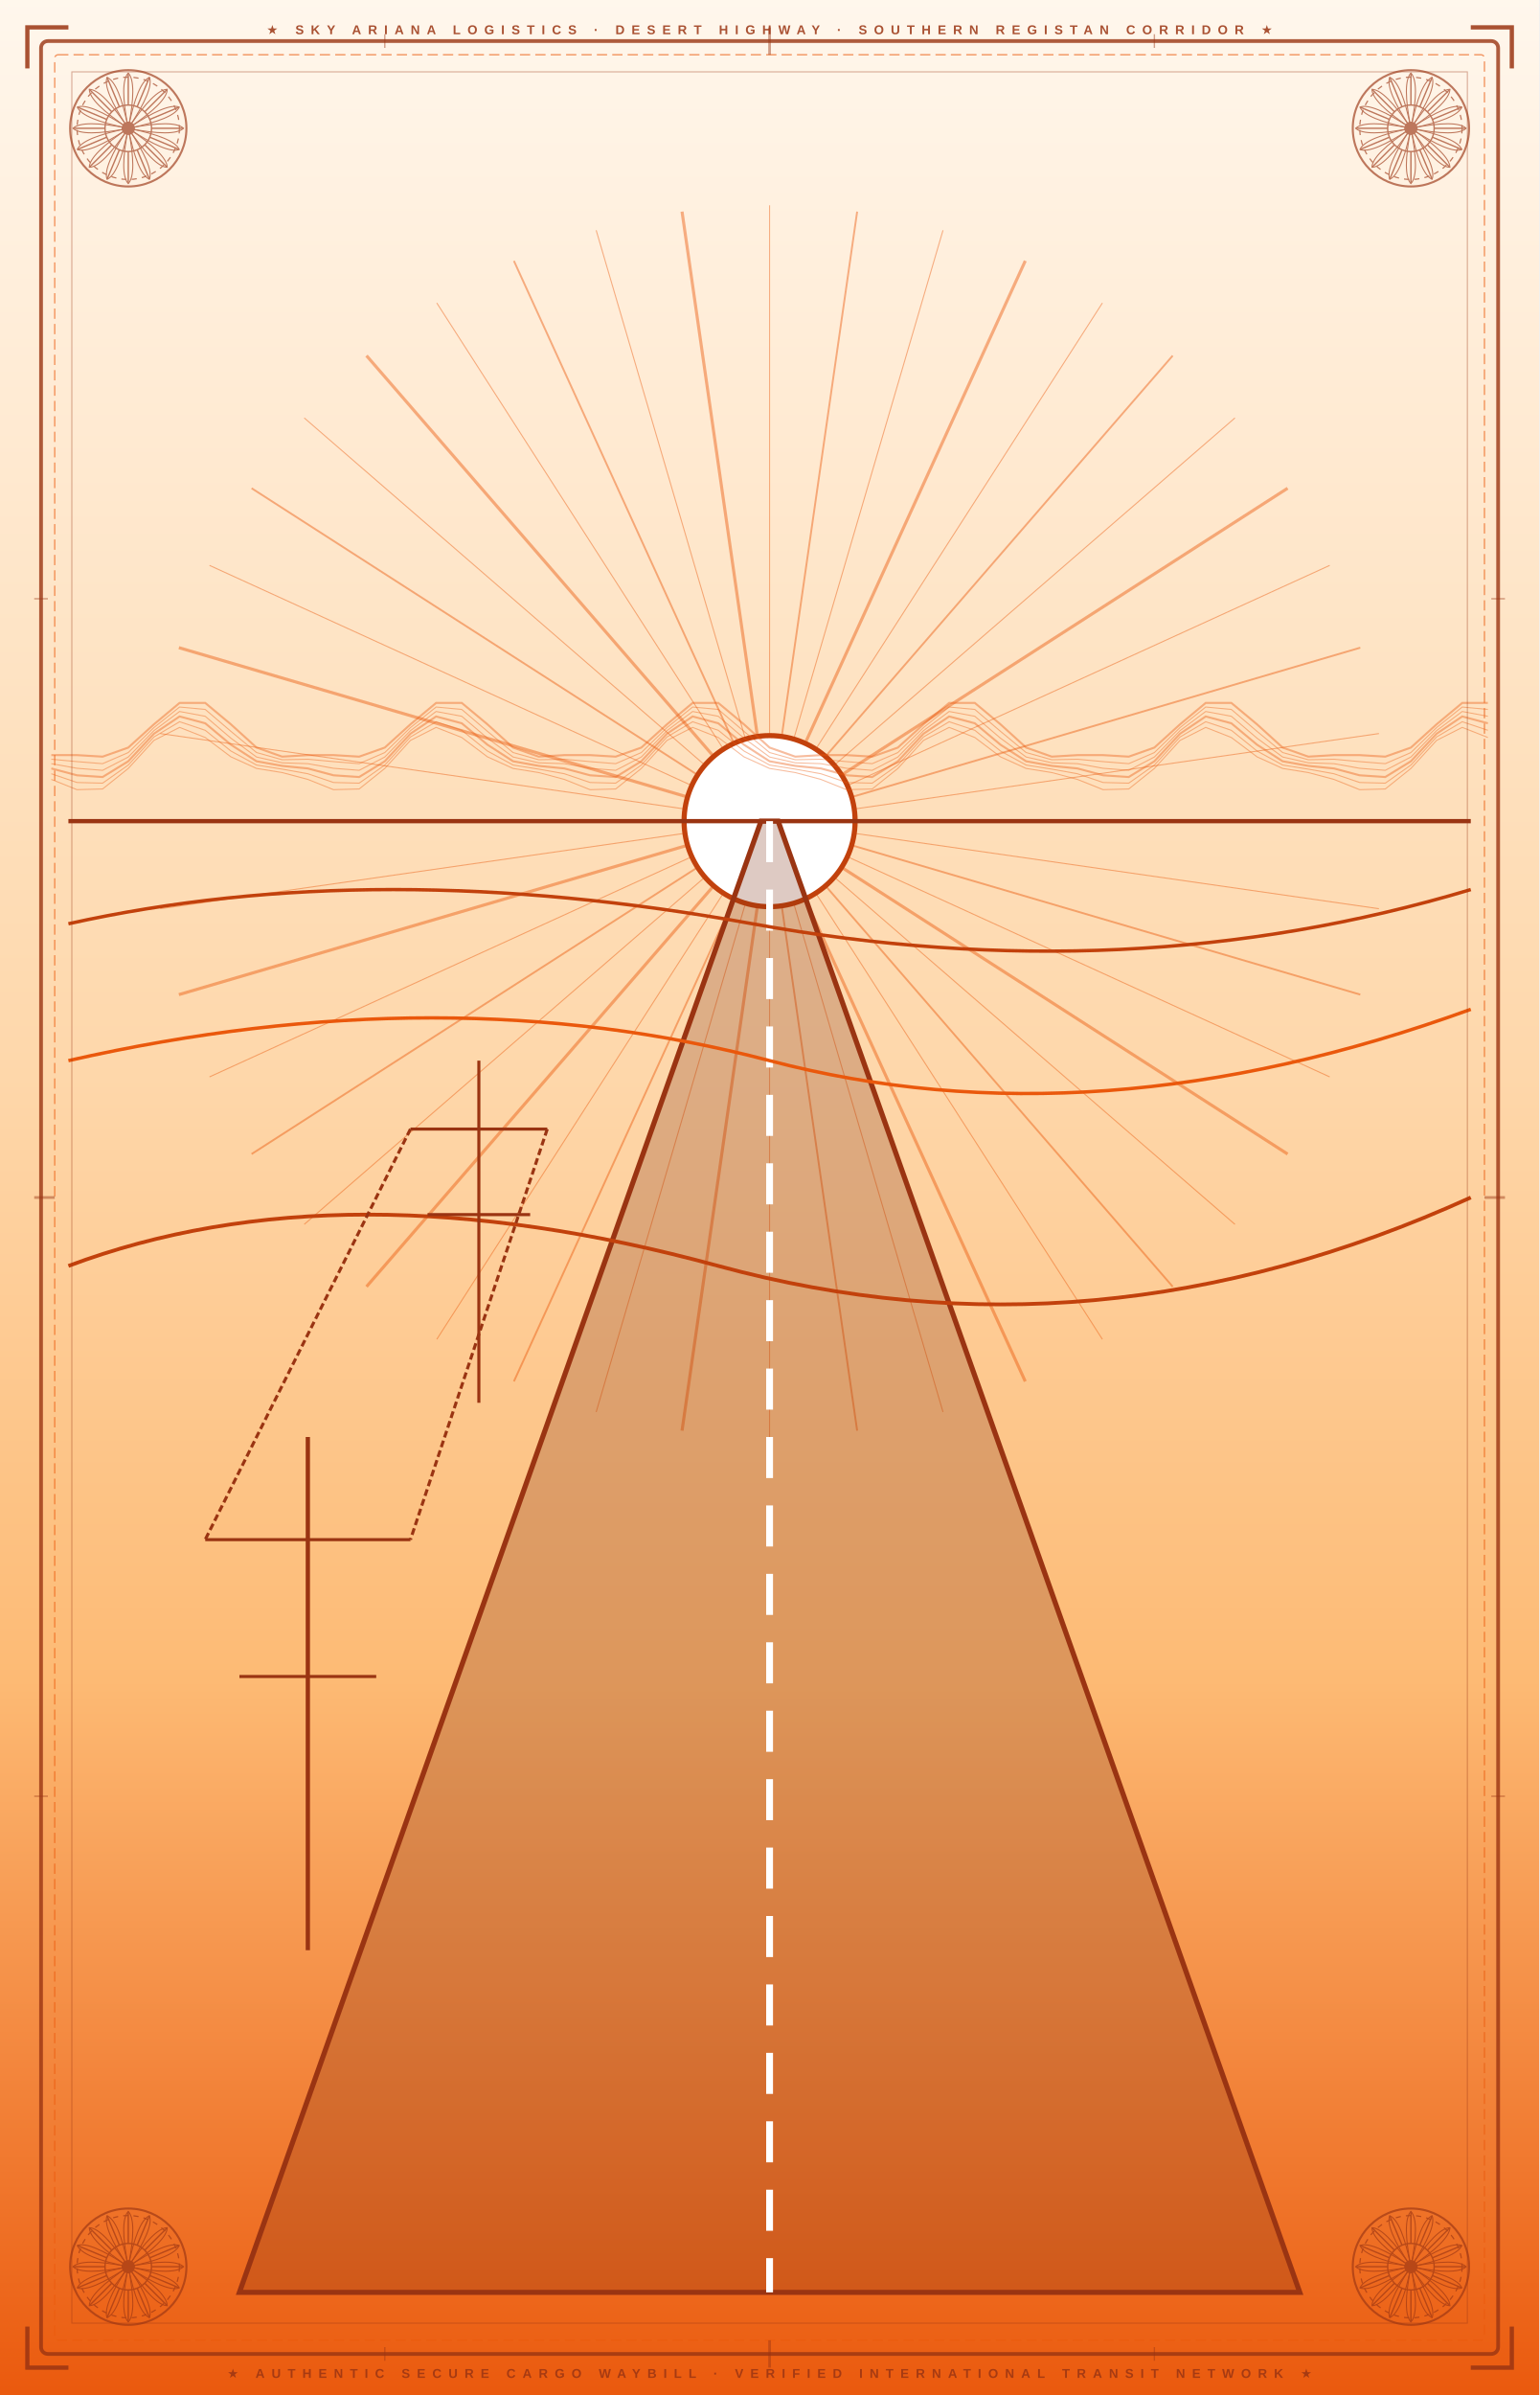
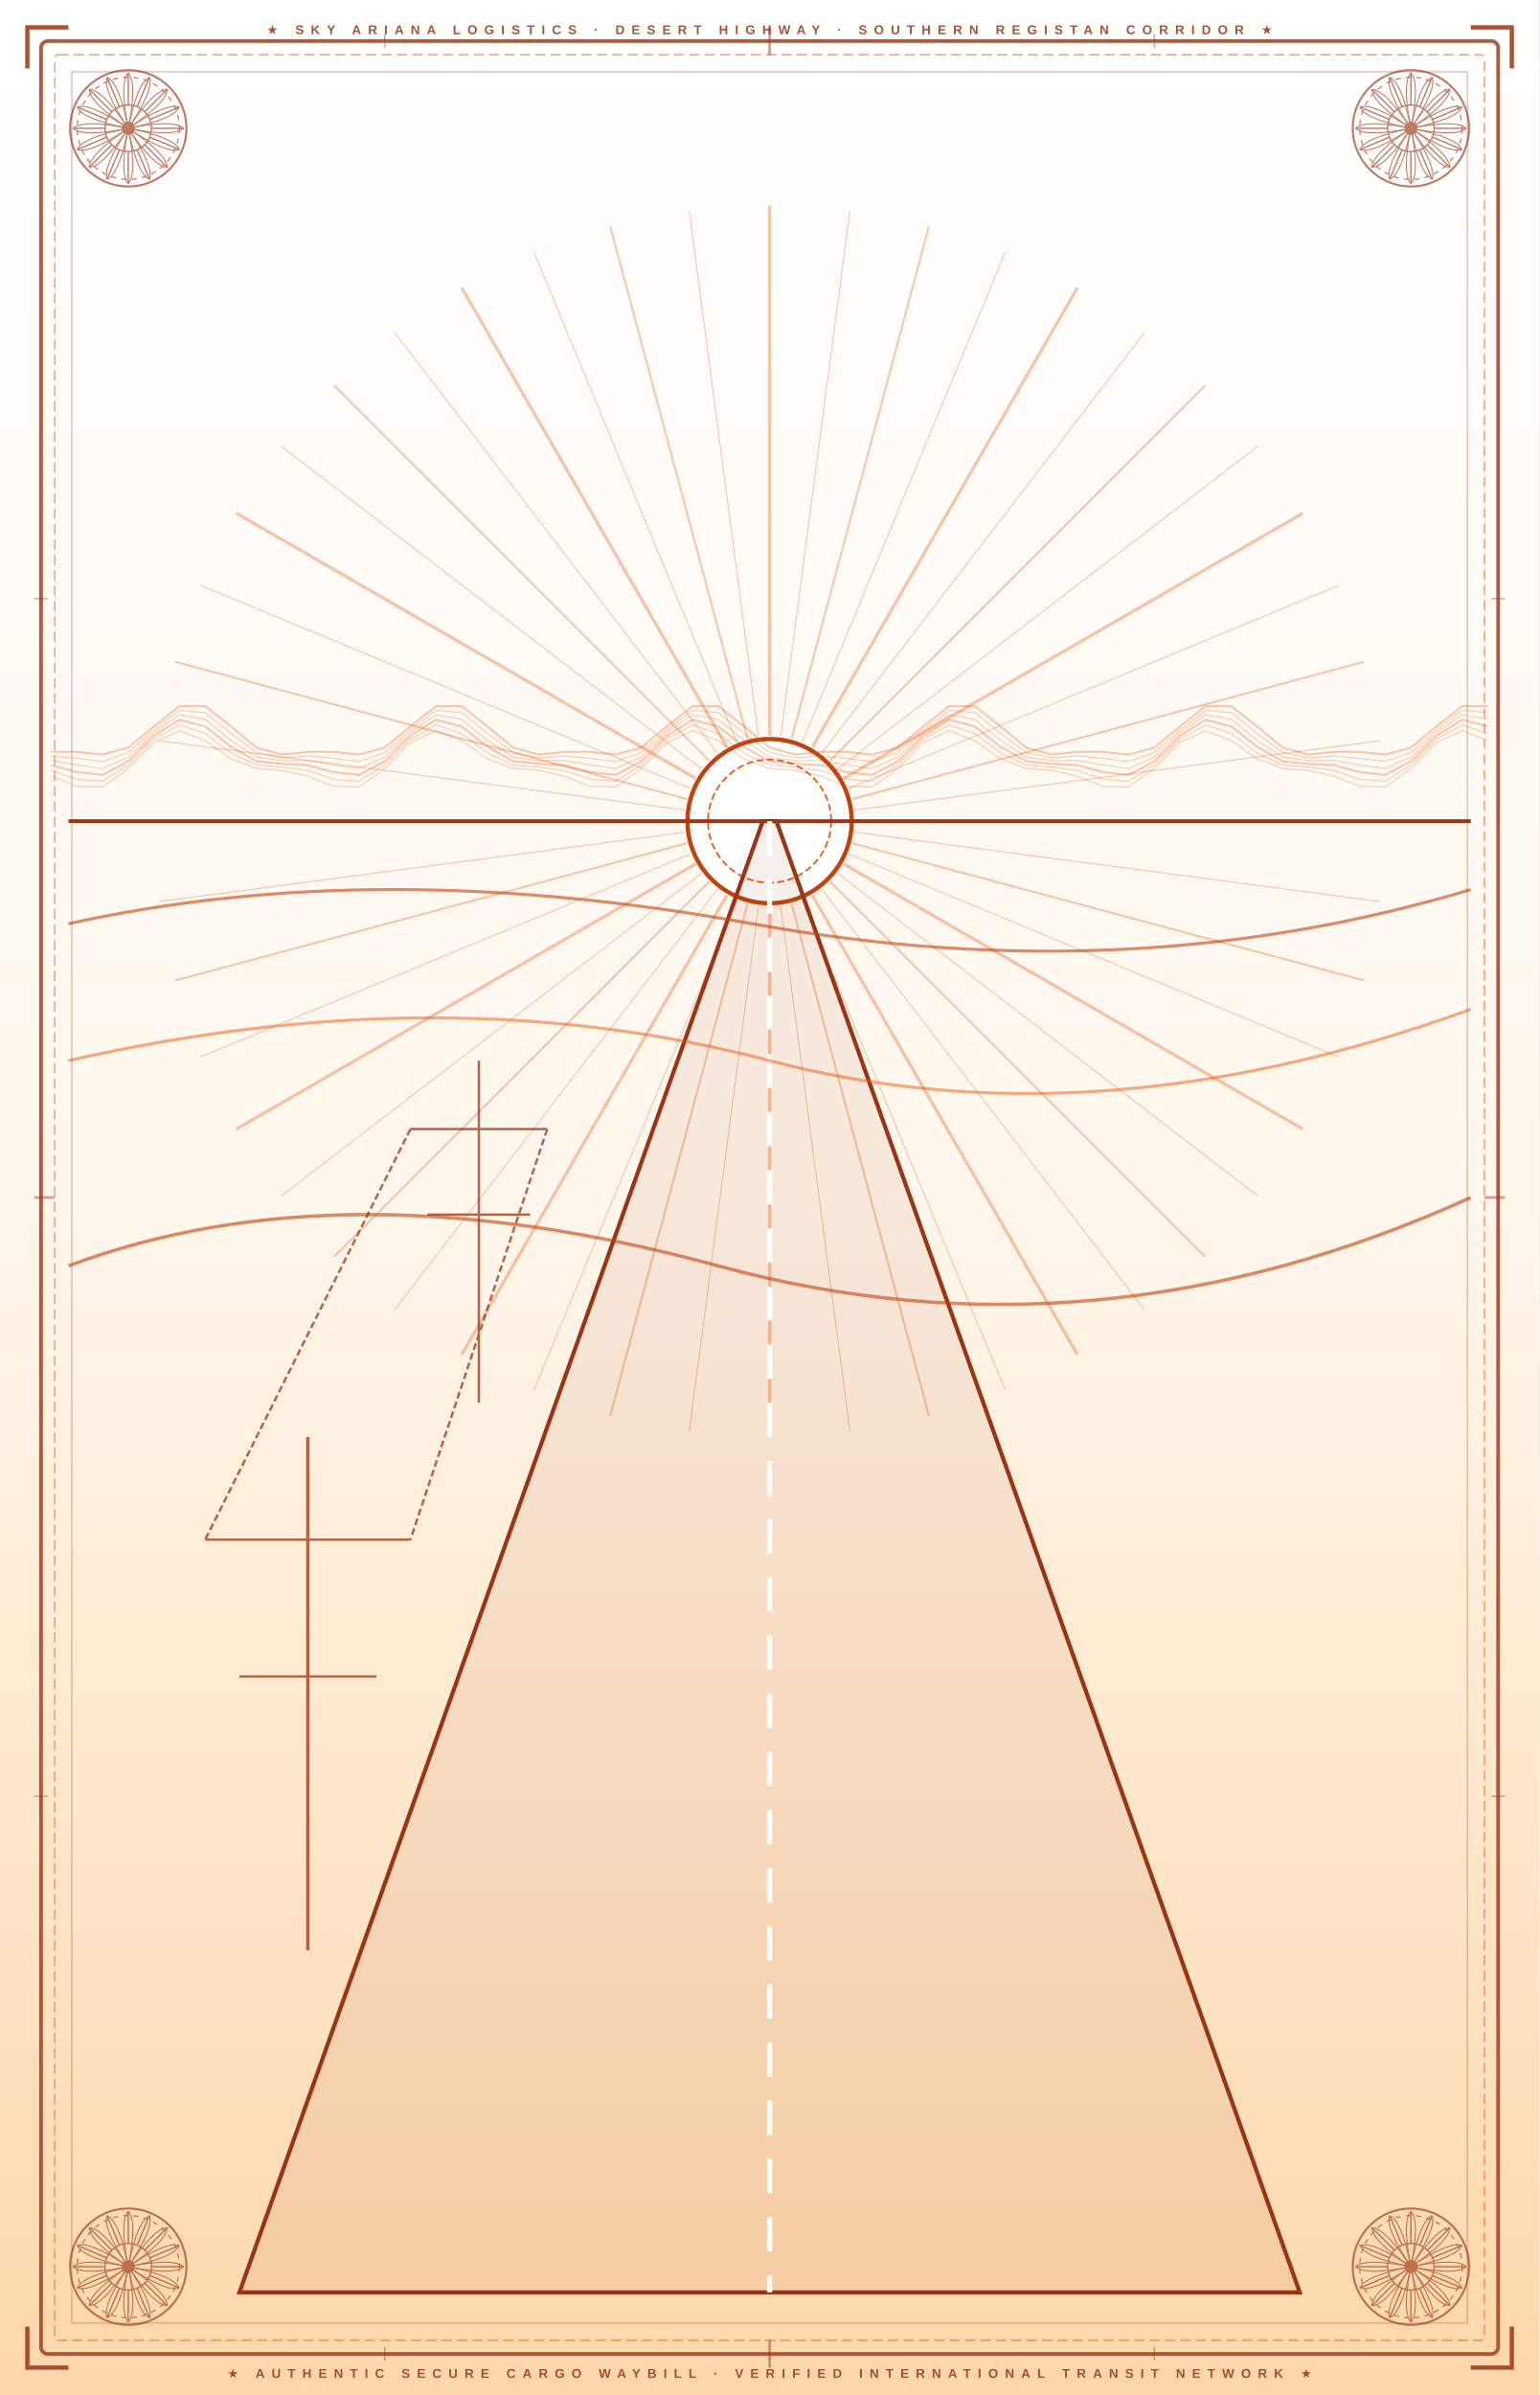
<svg xmlns="http://www.w3.org/2000/svg" viewBox="0 0 900 1400" width="100%" height="100%">
  <defs>
    <filter id="soft-glow" x="-20%" y="-20%" width="140%" height="140%">
      <feGaussianBlur stdDeviation="2" result="blur" />
      <feComposite in="SourceGraphic" in2="blur" operator="over" />
    </filter>
    <linearGradient id="dh-sky" x1="0%" y1="0%" x2="0%" y2="100%">
-       <stop offset="0%" stop-color="#fff7ed" />
-       <stop offset="45%" stop-color="#fed7aa" />
-       <stop offset="70%" stop-color="#fdba74" />
-       <stop offset="100%" stop-color="#ea580c" />
+       <stop offset="0%" stop-color="#ffffff" />
+       <stop offset="50%" stop-color="#fff7ed" />
+       <stop offset="100%" stop-color="#fed7aa" />
    </linearGradient>
  </defs>
  <rect width="900" height="1400" fill="url(#dh-sky)" />
-   <g transform="translate(450,480)" fill="none" stroke="#ea580c" opacity="0.45">
+   <g transform="translate(450,480)" fill="none" stroke="#ea580c" opacity="0.35">
    <line x1="50" y1="0" x2="360" y2="0" stroke-width="1.8" />
-     <line x1="49.5" y1="7.1" x2="356.3" y2="51.2" stroke-width="0.6" />
-     <line x1="48" y1="14.1" x2="345.4" y2="101.4" stroke-width="1.1" />
-     <line x1="45.5" y1="20.8" x2="327.5" y2="149.5" stroke-width="0.6" />
-     <line x1="42.1" y1="27" x2="302.9" y2="194.6" stroke-width="1.8" />
-     <line x1="37.8" y1="32.7" x2="272.1" y2="235.7" stroke-width="0.6" />
-     <line x1="32.7" y1="37.8" x2="235.7" y2="272.1" stroke-width="1.1" />
-     <line x1="27" y1="42.1" x2="194.6" y2="302.9" stroke-width="0.6" />
-     <line x1="20.8" y1="45.5" x2="149.5" y2="327.5" stroke-width="1.8" />
-     <line x1="14.1" y1="48" x2="101.4" y2="345.4" stroke-width="0.6" />
-     <line x1="7.1" y1="49.5" x2="51.2" y2="356.3" stroke-width="1.1" />
-     <line x1="0" y1="50" x2="0" y2="360" stroke-width="0.6" />
-     <line x1="-7.1" y1="49.5" x2="-51.2" y2="356.3" stroke-width="1.8" />
-     <line x1="-14.1" y1="48" x2="-101.4" y2="345.4" stroke-width="0.6" />
-     <line x1="-20.8" y1="45.5" x2="-149.5" y2="327.5" stroke-width="1.1" />
-     <line x1="-27" y1="42.1" x2="-194.6" y2="302.9" stroke-width="0.6" />
-     <line x1="-32.7" y1="37.8" x2="-235.7" y2="272.1" stroke-width="1.8" />
-     <line x1="-37.8" y1="32.7" x2="-272.1" y2="235.7" stroke-width="0.6" />
-     <line x1="-42.1" y1="27" x2="-302.9" y2="194.6" stroke-width="1.1" />
-     <line x1="-45.5" y1="20.8" x2="-327.5" y2="149.5" stroke-width="0.6" />
-     <line x1="-48" y1="14.1" x2="-345.4" y2="101.4" stroke-width="1.8" />
-     <line x1="-49.5" y1="7.1" x2="-356.3" y2="51.2" stroke-width="0.6" />
-     <line x1="-50" y1="0" x2="-360" y2="0" stroke-width="1.1" />
-     <line x1="-49.5" y1="-7.1" x2="-356.3" y2="-51.2" stroke-width="0.6" />
-     <line x1="-48" y1="-14.1" x2="-345.4" y2="-101.4" stroke-width="1.8" />
-     <line x1="-45.5" y1="-20.8" x2="-327.5" y2="-149.5" stroke-width="0.6" />
-     <line x1="-42.1" y1="-27" x2="-302.9" y2="-194.6" stroke-width="1.1" />
-     <line x1="-37.8" y1="-32.7" x2="-272.1" y2="-235.7" stroke-width="0.6" />
-     <line x1="-32.7" y1="-37.8" x2="-235.7" y2="-272.1" stroke-width="1.8" />
-     <line x1="-27" y1="-42.1" x2="-194.6" y2="-302.9" stroke-width="0.6" />
-     <line x1="-20.8" y1="-45.5" x2="-149.5" y2="-327.5" stroke-width="1.1" />
-     <line x1="-14.1" y1="-48" x2="-101.4" y2="-345.4" stroke-width="0.6" />
-     <line x1="-7.1" y1="-49.5" x2="-51.2" y2="-356.3" stroke-width="1.8" />
-     <line x1="0" y1="-50" x2="0" y2="-360" stroke-width="0.6" />
-     <line x1="7.1" y1="-49.5" x2="51.2" y2="-356.3" stroke-width="1.1" />
-     <line x1="14.1" y1="-48" x2="101.4" y2="-345.4" stroke-width="0.6" />
-     <line x1="20.8" y1="-45.5" x2="149.5" y2="-327.5" stroke-width="1.8" />
-     <line x1="27" y1="-42.1" x2="194.6" y2="-302.9" stroke-width="0.6" />
-     <line x1="32.7" y1="-37.8" x2="235.7" y2="-272.1" stroke-width="1.1" />
-     <line x1="37.8" y1="-32.7" x2="272.1" y2="-235.7" stroke-width="0.6" />
-     <line x1="42.1" y1="-27" x2="302.9" y2="-194.6" stroke-width="1.8" />
-     <line x1="45.5" y1="-20.8" x2="327.5" y2="-149.5" stroke-width="0.6" />
-     <line x1="48" y1="-14.1" x2="345.4" y2="-101.4" stroke-width="1.1" />
-     <line x1="49.5" y1="-7.1" x2="356.3" y2="-51.2" stroke-width="0.6" />
-   </g>
-   <circle cx="450" cy="480" r="50" fill="#ffffff" stroke="#c2410c" stroke-width="3" />
-   <line x1="40" y1="480" x2="860" y2="480" stroke="#9a3412" stroke-width="2.5" />
-   <polygon points="445,480 455,480 760,1340 140,1340" fill="#7c2d12" fill-opacity="0.25" stroke="#9a3412" stroke-width="3" />
-   <line x1="450" y1="480" x2="450" y2="1340" stroke="#ffffff" stroke-width="4" stroke-dasharray="24 16" />
-   <path d="M 40,540 Q 220,500 440,540 T 860,520" stroke="#c2410c" stroke-width="2" fill="none" />
-   <path d="M 40,620 Q 260,570 450,620 T 860,590" stroke="#ea580c" stroke-width="2" fill="none" />
-   <path d="M 40,740 Q 200,680 420,740 T 860,700" stroke="#c2410c" stroke-width="2.2" fill="none" />
-   <g stroke="#9a3412" stroke-width="1.8" fill="none">
+     <line x1="49.6" y1="6.5" x2="356.9" y2="47" stroke-width="0.6" />
+     <line x1="48.3" y1="12.9" x2="347.7" y2="93.2" stroke-width="1.1" />
+     <line x1="46.2" y1="19.1" x2="332.6" y2="137.8" stroke-width="0.6" />
+     <line x1="43.3" y1="25" x2="311.8" y2="180" stroke-width="1.8" />
+     <line x1="39.7" y1="30.4" x2="285.6" y2="219.2" stroke-width="0.6" />
+     <line x1="35.4" y1="35.4" x2="254.6" y2="254.6" stroke-width="1.1" />
+     <line x1="30.4" y1="39.7" x2="219.2" y2="285.6" stroke-width="0.6" />
+     <line x1="25" y1="43.3" x2="180" y2="311.8" stroke-width="1.8" />
+     <line x1="19.1" y1="46.2" x2="137.8" y2="332.6" stroke-width="0.6" />
+     <line x1="12.9" y1="48.3" x2="93.2" y2="347.7" stroke-width="1.1" />
+     <line x1="6.5" y1="49.6" x2="47" y2="356.9" stroke-width="0.6" />
+     <line x1="0" y1="50" x2="0" y2="360" stroke-width="1.8" />
+     <line x1="-6.5" y1="49.6" x2="-47" y2="356.9" stroke-width="0.6" />
+     <line x1="-12.9" y1="48.3" x2="-93.2" y2="347.7" stroke-width="1.1" />
+     <line x1="-19.1" y1="46.2" x2="-137.8" y2="332.6" stroke-width="0.6" />
+     <line x1="-25" y1="43.3" x2="-180" y2="311.8" stroke-width="1.8" />
+     <line x1="-30.4" y1="39.7" x2="-219.2" y2="285.6" stroke-width="0.6" />
+     <line x1="-35.4" y1="35.4" x2="-254.6" y2="254.6" stroke-width="1.1" />
+     <line x1="-39.7" y1="30.4" x2="-285.6" y2="219.2" stroke-width="0.6" />
+     <line x1="-43.3" y1="25" x2="-311.8" y2="180" stroke-width="1.8" />
+     <line x1="-46.2" y1="19.1" x2="-332.6" y2="137.8" stroke-width="0.6" />
+     <line x1="-48.3" y1="12.9" x2="-347.7" y2="93.2" stroke-width="1.1" />
+     <line x1="-49.6" y1="6.5" x2="-356.9" y2="47" stroke-width="0.6" />
+     <line x1="-50" y1="0" x2="-360" y2="0" stroke-width="1.8" />
+     <line x1="-49.6" y1="-6.5" x2="-356.9" y2="-47" stroke-width="0.6" />
+     <line x1="-48.3" y1="-12.9" x2="-347.7" y2="-93.2" stroke-width="1.1" />
+     <line x1="-46.2" y1="-19.1" x2="-332.6" y2="-137.8" stroke-width="0.6" />
+     <line x1="-43.3" y1="-25" x2="-311.8" y2="-180" stroke-width="1.8" />
+     <line x1="-39.7" y1="-30.4" x2="-285.6" y2="-219.2" stroke-width="0.6" />
+     <line x1="-35.4" y1="-35.4" x2="-254.6" y2="-254.6" stroke-width="1.1" />
+     <line x1="-30.4" y1="-39.7" x2="-219.2" y2="-285.6" stroke-width="0.6" />
+     <line x1="-25" y1="-43.3" x2="-180" y2="-311.8" stroke-width="1.8" />
+     <line x1="-19.1" y1="-46.2" x2="-137.8" y2="-332.6" stroke-width="0.6" />
+     <line x1="-12.9" y1="-48.3" x2="-93.2" y2="-347.7" stroke-width="1.1" />
+     <line x1="-6.5" y1="-49.6" x2="-47" y2="-356.9" stroke-width="0.6" />
+     <line x1="0" y1="-50" x2="0" y2="-360" stroke-width="1.8" />
+     <line x1="6.5" y1="-49.6" x2="47" y2="-356.9" stroke-width="0.6" />
+     <line x1="12.9" y1="-48.3" x2="93.2" y2="-347.7" stroke-width="1.1" />
+     <line x1="19.1" y1="-46.2" x2="137.8" y2="-332.6" stroke-width="0.6" />
+     <line x1="25" y1="-43.3" x2="180" y2="-311.8" stroke-width="1.8" />
+     <line x1="30.4" y1="-39.7" x2="219.2" y2="-285.6" stroke-width="0.6" />
+     <line x1="35.4" y1="-35.4" x2="254.6" y2="-254.6" stroke-width="1.1" />
+     <line x1="39.7" y1="-30.4" x2="285.6" y2="-219.2" stroke-width="0.6" />
+     <line x1="43.3" y1="-25" x2="311.8" y2="-180" stroke-width="1.8" />
+     <line x1="46.2" y1="-19.1" x2="332.6" y2="-137.8" stroke-width="0.6" />
+     <line x1="48.3" y1="-12.9" x2="347.7" y2="-93.2" stroke-width="1.1" />
+     <line x1="49.6" y1="-6.5" x2="356.9" y2="-47" stroke-width="0.6" />
+   </g>
+   <circle cx="450" cy="480" r="48" fill="#ffffff" stroke="#c2410c" stroke-width="2.5" />
+   <circle cx="450" cy="480" r="36" fill="none" stroke="#ea580c" stroke-width="1" stroke-dasharray="4 2" />
+   <line x1="40" y1="480" x2="860" y2="480" stroke="#9a3412" stroke-width="2.2" />
+   <polygon points="446,480 454,480 760,1340 140,1340" fill="#9a3412" fill-opacity="0.08" stroke="#9a3412" stroke-width="2.4" />
+   <line x1="450" y1="480" x2="450" y2="1340" stroke="#ffffff" stroke-width="3" stroke-dasharray="20 14" />
+   <path d="M 40,540 Q 220,500 440,540 T 860,520" stroke="#c2410c" stroke-width="1.8" fill="none" opacity="0.6" />
+   <path d="M 40,620 Q 260,570 450,620 T 860,590" stroke="#ea580c" stroke-width="1.8" fill="none" opacity="0.5" />
+   <path d="M 40,740 Q 200,680 420,740 T 860,700" stroke="#c2410c" stroke-width="2" fill="none" opacity="0.6" />
+   <g stroke="#9a3412" stroke-width="1.4" fill="none" opacity="0.75">
    <line x1="280" y1="620" x2="280" y2="820" />
    <line x1="240" y1="660" x2="320" y2="660" />
    <line x1="250" y1="710" x2="310" y2="710" />
-     <line x1="180" y1="840" x2="180" y2="1140" stroke-width="2.5" />
+     <line x1="180" y1="840" x2="180" y2="1140" stroke-width="2" />
    <line x1="120" y1="900" x2="240" y2="900" />
    <line x1="140" y1="980" x2="220" y2="980" />
    <path d="M 240,660 Q 180,780 120,900" stroke-dasharray="4 2" />
    <path d="M 320,660 Q 280,780 240,900" stroke-dasharray="4 2" />
  </g>
-   <g fill="none" stroke="#ea580c" opacity="0.4">
-     <path d="M 30,441.4 L 45,441.4 L 60,442.3 L 75,437 L 90,423.4 L 105,410.9 L 120,410.9 L 135,423.4 L 150,437 L 165,442.3 L 180,441.4 L 195,441.4 L 210,442.3 L 225,437 L 240,423.4 L 255,410.9 L 270,410.9 L 285,423.4 L 300,437 L 315,442.3 L 330,441.4 L 345,441.4 L 360,442.3 L 375,437 L 390,423.4 L 405,410.9 L 420,410.9 L 435,423.4 L 450,437 L 465,442.3 L 480,441.4 L 495,441.4 L 510,442.3 L 525,437 L 540,423.4 L 555,410.9 L 570,410.9 L 585,423.4 L 600,437 L 615,442.3 L 630,441.4 L 645,441.4 L 660,442.3 L 675,437 L 690,423.4 L 705,410.9 L 720,410.9 L 735,423.4 L 750,437 L 765,442.3 L 780,441.4 L 795,441.4 L 810,442.3 L 825,437 L 840,423.4 L 855,410.9 L 870,410.9" stroke-width="1.2" />
-     <path d="M 30,443.8 L 45,445.2 L 60,446.4 L 75,439.9 L 90,425.3 L 105,413.3 L 120,414.7 L 135,427.5 L 150,439.9 L 165,444.1 L 180,443.8 L 195,445.2 L 210,446.4 L 225,439.9 L 240,425.3 L 255,413.3 L 270,414.7 L 285,427.5 L 300,439.9 L 315,444.1 L 330,443.8 L 345,445.2 L 360,446.4 L 375,439.9 L 390,425.3 L 405,413.3 L 420,414.7 L 435,427.5 L 450,439.9 L 465,444.1 L 480,443.8 L 495,445.2 L 510,446.4 L 525,439.9 L 540,425.3 L 555,413.3 L 570,414.7 L 585,427.5 L 600,439.9 L 615,444.1 L 630,443.8 L 645,445.2 L 660,446.4 L 675,439.9 L 690,425.3 L 705,413.3 L 720,414.7 L 735,427.5 L 750,439.9 L 765,444.1 L 780,443.8 L 795,445.2 L 810,446.4 L 825,439.9 L 840,425.3 L 855,413.3 L 870,414.7" stroke-width="0.6" />
-     <path d="M 30,446.4 L 45,449.1 L 60,450.3 L 75,442.5 L 90,427.1 L 105,415.9 L 120,418.7 L 135,431.5 L 150,442.5 L 165,445.9 L 180,446.4 L 195,449.1 L 210,450.3 L 225,442.5 L 240,427.1 L 255,415.9 L 270,418.7 L 285,431.5 L 300,442.5 L 315,445.9 L 330,446.4 L 345,449.1 L 360,450.3 L 375,442.5 L 390,427.1 L 405,415.9 L 420,418.7 L 435,431.5 L 450,442.5 L 465,445.9 L 480,446.4 L 495,449.1 L 510,450.3 L 525,442.5 L 540,427.1 L 555,415.9 L 570,418.7 L 585,431.5 L 600,442.5 L 615,445.9 L 630,446.4 L 645,449.1 L 660,450.3 L 675,442.5 L 690,427.1 L 705,415.9 L 720,418.7 L 735,431.5 L 750,442.5 L 765,445.9 L 780,446.4 L 795,449.1 L 810,450.3 L 825,442.5 L 840,427.1 L 855,415.9 L 870,418.7" stroke-width="0.6" />
-     <path d="M 30,449.2 L 45,453.2 L 60,454.2 L 75,445 L 90,428.9 L 105,418.8 L 120,422.8 L 135,435.3 L 150,445 L 165,447.7 L 180,449.2 L 195,453.2 L 210,454.2 L 225,445 L 240,428.9 L 255,418.8 L 270,422.8 L 285,435.3 L 300,445 L 315,447.7 L 330,449.2 L 345,453.2 L 360,454.2 L 375,445 L 390,428.9 L 405,418.8 L 420,422.8 L 435,435.3 L 450,445 L 465,447.7 L 480,449.2 L 495,453.2 L 510,454.2 L 525,445 L 540,428.9 L 555,418.8 L 570,422.8 L 585,435.3 L 600,445 L 615,447.7 L 630,449.2 L 645,453.2 L 660,454.2 L 675,445 L 690,428.9 L 705,418.8 L 720,422.8 L 735,435.3 L 750,445 L 765,447.7 L 780,449.2 L 795,453.2 L 810,454.2 L 825,445 L 840,428.9 L 855,418.8 L 870,422.8" stroke-width="1.2" />
-     <path d="M 30,452.3 L 45,457.4 L 60,457.8 L 75,447.2 L 90,430.8 L 105,421.9 L 120,426.9 L 135,439 L 150,447.2 L 165,449.6 L 180,452.3 L 195,457.4 L 210,457.8 L 225,447.2 L 240,430.8 L 255,421.9 L 270,426.9 L 285,439 L 300,447.2 L 315,449.6 L 330,452.3 L 345,457.4 L 360,457.8 L 375,447.2 L 390,430.8 L 405,421.9 L 420,426.9 L 435,439 L 450,447.2 L 465,449.6 L 480,452.3 L 495,457.4 L 510,457.8 L 525,447.2 L 540,430.8 L 555,421.9 L 570,426.9 L 585,439 L 600,447.2 L 615,449.6 L 630,452.3 L 645,457.4 L 660,457.8 L 675,447.2 L 690,430.8 L 705,421.9 L 720,426.9 L 735,439 L 750,447.2 L 765,449.6 L 780,452.3 L 795,457.4 L 810,457.8 L 825,447.2 L 840,430.8 L 855,421.9 L 870,426.9" stroke-width="0.6" />
-     <path d="M 30,455.6 L 45,461.6 L 60,461.2 L 75,449.2 L 90,432.8 L 105,425.2 L 120,431.1 L 135,442.4 L 150,449.2 L 165,451.6 L 180,455.6 L 195,461.6 L 210,461.2 L 225,449.2 L 240,432.8 L 255,425.2 L 270,431.1 L 285,442.4 L 300,449.2 L 315,451.6 L 330,455.6 L 345,461.6 L 360,461.2 L 375,449.2 L 390,432.8 L 405,425.2 L 420,431.1 L 435,442.4 L 450,449.2 L 465,451.6 L 480,455.6 L 495,461.6 L 510,461.2 L 525,449.2 L 540,432.8 L 555,425.2 L 570,431.1 L 585,442.4 L 600,449.2 L 615,451.6 L 630,455.6 L 645,461.6 L 660,461.2 L 675,449.2 L 690,432.8 L 705,425.2 L 720,431.1 L 735,442.4 L 750,449.2 L 765,451.6 L 780,455.6 L 795,461.6 L 810,461.2 L 825,449.2 L 840,432.8 L 855,425.2 L 870,431.1" stroke-width="0.6" />
+   <g fill="none" stroke="#ea580c" opacity="0.32">
+     <path d="M 30,439.5 L 45,439.5 L 60,441.1 L 75,437 L 90,424.6 L 105,412.8 L 120,412.8 L 135,424.6 L 150,437 L 165,441.1 L 180,439.5 L 195,439.5 L 210,441.1 L 225,437 L 240,424.6 L 255,412.8 L 270,412.8 L 285,424.6 L 300,437 L 315,441.1 L 330,439.5 L 345,439.5 L 360,441.1 L 375,437 L 390,424.6 L 405,412.8 L 420,412.8 L 435,424.6 L 450,437 L 465,441.1 L 480,439.5 L 495,439.5 L 510,441.1 L 525,437 L 540,424.6 L 555,412.8 L 570,412.8 L 585,424.6 L 600,437 L 615,441.1 L 630,439.5 L 645,439.5 L 660,441.1 L 675,437 L 690,424.6 L 705,412.8 L 720,412.8 L 735,424.6 L 750,437 L 765,441.1 L 780,439.5 L 795,439.5 L 810,441.1 L 825,437 L 840,424.6 L 855,412.8 L 870,412.8" stroke-width="1.2" />
+     <path d="M 30,441.9 L 45,443.3 L 60,445.2 L 75,439.9 L 90,426.5 L 105,415.2 L 120,416.6 L 135,428.7 L 150,439.9 L 165,442.9 L 180,441.9 L 195,443.3 L 210,445.2 L 225,439.9 L 240,426.5 L 255,415.2 L 270,416.6 L 285,428.7 L 300,439.9 L 315,442.9 L 330,441.9 L 345,443.3 L 360,445.2 L 375,439.9 L 390,426.5 L 405,415.2 L 420,416.6 L 435,428.7 L 450,439.9 L 465,442.9 L 480,441.9 L 495,443.3 L 510,445.2 L 525,439.9 L 540,426.5 L 555,415.2 L 570,416.6 L 585,428.7 L 600,439.9 L 615,442.9 L 630,441.9 L 645,443.3 L 660,445.2 L 675,439.9 L 690,426.5 L 705,415.2 L 720,416.6 L 735,428.7 L 750,439.9 L 765,442.9 L 780,441.9 L 795,443.3 L 810,445.2 L 825,439.9 L 840,426.5 L 855,415.2 L 870,416.6" stroke-width="0.6" />
+     <path d="M 30,444.5 L 45,447.2 L 60,449.2 L 75,442.5 L 90,428.3 L 105,417.8 L 120,420.6 L 135,432.7 L 150,442.5 L 165,444.7 L 180,444.5 L 195,447.2 L 210,449.2 L 225,442.5 L 240,428.3 L 255,417.8 L 270,420.6 L 285,432.7 L 300,442.5 L 315,444.7 L 330,444.5 L 345,447.2 L 360,449.2 L 375,442.5 L 390,428.3 L 405,417.8 L 420,420.6 L 435,432.7 L 450,442.5 L 465,444.7 L 480,444.5 L 495,447.2 L 510,449.2 L 525,442.5 L 540,428.3 L 555,417.8 L 570,420.6 L 585,432.7 L 600,442.5 L 615,444.7 L 630,444.5 L 645,447.2 L 660,449.2 L 675,442.5 L 690,428.3 L 705,417.8 L 720,420.6 L 735,432.7 L 750,442.5 L 765,444.7 L 780,444.5 L 795,447.2 L 810,449.2 L 825,442.5 L 840,428.3 L 855,417.8 L 870,420.6" stroke-width="0.6" />
+     <path d="M 30,447.3 L 45,451.3 L 60,453 L 75,445 L 90,430.1 L 105,420.7 L 120,424.7 L 135,436.5 L 150,445 L 165,446.5 L 180,447.3 L 195,451.3 L 210,453 L 225,445 L 240,430.1 L 255,420.7 L 270,424.7 L 285,436.5 L 300,445 L 315,446.5 L 330,447.3 L 345,451.3 L 360,453 L 375,445 L 390,430.1 L 405,420.7 L 420,424.7 L 435,436.5 L 450,445 L 465,446.5 L 480,447.3 L 495,451.3 L 510,453 L 525,445 L 540,430.1 L 555,420.7 L 570,424.7 L 585,436.5 L 600,445 L 615,446.5 L 630,447.3 L 645,451.3 L 660,453 L 675,445 L 690,430.1 L 705,420.7 L 720,424.7 L 735,436.5 L 750,445 L 765,446.5 L 780,447.3 L 795,451.3 L 810,453 L 825,445 L 840,430.1 L 855,420.7 L 870,424.7" stroke-width="1.2" />
+     <path d="M 30,450.4 L 45,455.5 L 60,456.6 L 75,447.2 L 90,432 L 105,423.8 L 120,428.8 L 135,440.2 L 150,447.2 L 165,448.4 L 180,450.4 L 195,455.5 L 210,456.6 L 225,447.2 L 240,432 L 255,423.8 L 270,428.8 L 285,440.2 L 300,447.2 L 315,448.4 L 330,450.4 L 345,455.5 L 360,456.6 L 375,447.2 L 390,432 L 405,423.8 L 420,428.8 L 435,440.2 L 450,447.2 L 465,448.4 L 480,450.4 L 495,455.5 L 510,456.6 L 525,447.2 L 540,432 L 555,423.8 L 570,428.8 L 585,440.2 L 600,447.2 L 615,448.4 L 630,450.4 L 645,455.5 L 660,456.6 L 675,447.2 L 690,432 L 705,423.8 L 720,428.8 L 735,440.2 L 750,447.2 L 765,448.4 L 780,450.4 L 795,455.5 L 810,456.6 L 825,447.2 L 840,432 L 855,423.8 L 870,428.8" stroke-width="0.6" />
+     <path d="M 30,453.7 L 45,459.7 L 60,460 L 75,449.2 L 90,434 L 105,427.1 L 120,433 L 135,443.6 L 150,449.2 L 165,450.4 L 180,453.7 L 195,459.7 L 210,460 L 225,449.2 L 240,434 L 255,427.1 L 270,433 L 285,443.6 L 300,449.2 L 315,450.4 L 330,453.7 L 345,459.7 L 360,460 L 375,449.2 L 390,434 L 405,427.1 L 420,433 L 435,443.6 L 450,449.2 L 465,450.4 L 480,453.7 L 495,459.7 L 510,460 L 525,449.2 L 540,434 L 555,427.1 L 570,433 L 585,443.6 L 600,449.2 L 615,450.4 L 630,453.7 L 645,459.7 L 660,460 L 675,449.2 L 690,434 L 705,427.1 L 720,433 L 735,443.6 L 750,449.2 L 765,450.4 L 780,453.7 L 795,459.7 L 810,460 L 825,449.2 L 840,434 L 855,427.1 L 870,433" stroke-width="0.6" />
  </g>
  <g fill="none" stroke="#9a3412">
    <rect x="24" y="24" width="852" height="1352" rx="4" stroke-width="2.2" opacity="0.8" />
    <rect x="32" y="32" width="836" height="1336" rx="2" stroke-width="0.8" stroke-dasharray="6 3" stroke="#ea580c" opacity="0.6" />
    <rect x="42" y="42" width="816" height="1316" stroke-width="0.6" opacity="0.4" />
    <path d="M16,40 L16,16 L40,16" stroke-width="2.5" opacity="0.85" />
    <path d="M884,40 L884,16 L860,16" stroke-width="2.5" opacity="0.85" />
    <path d="M16,1360 L16,1384 L40,1384" stroke-width="2.5" opacity="0.85" />
    <path d="M884,1360 L884,1384 L860,1384" stroke-width="2.5" opacity="0.85" />
    <text x="450" y="20" font-family="Arial, sans-serif" font-size="7.5" font-weight="bold" letter-spacing="4" text-anchor="middle" fill="#9a3412" stroke="none" opacity="0.85">★ SKY ARIANA LOGISTICS · DESERT HIGHWAY · SOUTHERN REGISTAN CORRIDOR ★</text>
    <text x="450" y="1390" font-family="Arial, sans-serif" font-size="7.5" font-weight="bold" letter-spacing="4" text-anchor="middle" fill="#9a3412" stroke="none" opacity="0.85">★ AUTHENTIC SECURE CARGO WAYBILL · VERIFIED INTERNATIONAL TRANSIT NETWORK ★</text>
    <g opacity="0.45" stroke-width="0.8">
      <line x1="20" y1="350" x2="28" y2="350" />
      <line x1="20" y1="700" x2="32" y2="700" stroke-width="1.6" />
      <line x1="20" y1="1050" x2="28" y2="1050" />
      <line x1="872" y1="350" x2="880" y2="350" />
      <line x1="868" y1="700" x2="880" y2="700" stroke-width="1.6" />
      <line x1="872" y1="1050" x2="880" y2="1050" />
      <line x1="225" y1="20" x2="225" y2="28" />
      <line x1="450" y1="16" x2="450" y2="32" stroke-width="1.6" />
      <line x1="675" y1="20" x2="675" y2="28" />
      <line x1="225" y1="1372" x2="225" y2="1380" />
      <line x1="450" y1="1368" x2="450" y2="1384" stroke-width="1.6" />
      <line x1="675" y1="1372" x2="675" y2="1380" />
    </g>
  </g>
  <g transform="translate(75,75)" fill="none" stroke="#9a3412" opacity="0.65">
    <circle cx="0" cy="0" r="34" stroke-width="1.2" />
    <circle cx="0" cy="0" r="29.92" stroke-width="0.7" stroke-dasharray="3 3" />
    <circle cx="0" cy="0" r="13.6" stroke-width="0.8" />
    <circle cx="0" cy="0" r="3.4" fill="#9a3412" />
    <line x1="13.6" y1="0" x2="32.3" y2="0" stroke-width="0.8" />
    <path d="M 0,0 Q 26.7,-5.3 32.3,0 Q 26.7,5.3 0,0" stroke-width="0.6" />
    <line x1="12.6" y1="5.2" x2="29.8" y2="12.4" stroke-width="0.8" />
    <path d="M 0,0 Q 26.7,5.3 29.8,12.4 Q 22.6,15.1 0,0" stroke-width="0.6" />
    <line x1="9.6" y1="9.6" x2="22.8" y2="22.8" stroke-width="0.8" />
    <path d="M 0,0 Q 22.6,15.1 22.8,22.8 Q 15.1,22.6 0,0" stroke-width="0.6" />
    <line x1="5.2" y1="12.6" x2="12.4" y2="29.8" stroke-width="0.8" />
    <path d="M 0,0 Q 15.1,22.6 12.4,29.8 Q 5.3,26.7 0,0" stroke-width="0.6" />
    <line x1="0" y1="13.6" x2="0" y2="32.3" stroke-width="0.8" />
    <path d="M 0,0 Q 5.3,26.7 0,32.3 Q -5.3,26.7 0,0" stroke-width="0.6" />
    <line x1="-5.2" y1="12.6" x2="-12.4" y2="29.8" stroke-width="0.8" />
    <path d="M 0,0 Q -5.3,26.7 -12.4,29.8 Q -15.1,22.6 0,0" stroke-width="0.6" />
    <line x1="-9.6" y1="9.6" x2="-22.8" y2="22.8" stroke-width="0.8" />
    <path d="M 0,0 Q -15.1,22.6 -22.8,22.8 Q -22.6,15.1 0,0" stroke-width="0.6" />
    <line x1="-12.6" y1="5.2" x2="-29.8" y2="12.4" stroke-width="0.8" />
    <path d="M 0,0 Q -22.6,15.1 -29.8,12.4 Q -26.7,5.3 0,0" stroke-width="0.6" />
    <line x1="-13.6" y1="0" x2="-32.3" y2="0" stroke-width="0.8" />
    <path d="M 0,0 Q -26.7,5.3 -32.3,0 Q -26.7,-5.3 0,0" stroke-width="0.6" />
    <line x1="-12.6" y1="-5.2" x2="-29.8" y2="-12.4" stroke-width="0.8" />
    <path d="M 0,0 Q -26.7,-5.3 -29.8,-12.4 Q -22.6,-15.1 0,0" stroke-width="0.6" />
    <line x1="-9.6" y1="-9.6" x2="-22.8" y2="-22.8" stroke-width="0.8" />
    <path d="M 0,0 Q -22.6,-15.1 -22.8,-22.8 Q -15.1,-22.6 0,0" stroke-width="0.6" />
    <line x1="-5.2" y1="-12.6" x2="-12.4" y2="-29.8" stroke-width="0.8" />
    <path d="M 0,0 Q -15.1,-22.6 -12.4,-29.8 Q -5.3,-26.7 0,0" stroke-width="0.6" />
    <line x1="0" y1="-13.6" x2="0" y2="-32.3" stroke-width="0.8" />
    <path d="M 0,0 Q -5.3,-26.7 0,-32.3 Q 5.3,-26.7 0,0" stroke-width="0.6" />
    <line x1="5.2" y1="-12.6" x2="12.4" y2="-29.8" stroke-width="0.8" />
    <path d="M 0,0 Q 5.3,-26.7 12.4,-29.8 Q 15.1,-22.6 0,0" stroke-width="0.6" />
    <line x1="9.6" y1="-9.6" x2="22.8" y2="-22.8" stroke-width="0.8" />
    <path d="M 0,0 Q 15.1,-22.6 22.8,-22.8 Q 22.6,-15.1 0,0" stroke-width="0.6" />
    <line x1="12.6" y1="-5.2" x2="29.8" y2="-12.4" stroke-width="0.8" />
    <path d="M 0,0 Q 22.6,-15.1 29.8,-12.4 Q 26.7,-5.3 0,0" stroke-width="0.6" />
  </g>
  <g transform="translate(825,75)" fill="none" stroke="#9a3412" opacity="0.65">
    <circle cx="0" cy="0" r="34" stroke-width="1.2" />
    <circle cx="0" cy="0" r="29.92" stroke-width="0.7" stroke-dasharray="3 3" />
    <circle cx="0" cy="0" r="13.6" stroke-width="0.8" />
    <circle cx="0" cy="0" r="3.4" fill="#9a3412" />
    <line x1="13.6" y1="0" x2="32.3" y2="0" stroke-width="0.8" />
    <path d="M 0,0 Q 26.7,-5.3 32.3,0 Q 26.7,5.3 0,0" stroke-width="0.6" />
    <line x1="12.6" y1="5.2" x2="29.8" y2="12.4" stroke-width="0.8" />
    <path d="M 0,0 Q 26.7,5.3 29.8,12.4 Q 22.6,15.1 0,0" stroke-width="0.6" />
    <line x1="9.6" y1="9.6" x2="22.8" y2="22.8" stroke-width="0.8" />
    <path d="M 0,0 Q 22.6,15.1 22.8,22.8 Q 15.1,22.6 0,0" stroke-width="0.6" />
    <line x1="5.2" y1="12.6" x2="12.4" y2="29.8" stroke-width="0.8" />
    <path d="M 0,0 Q 15.1,22.6 12.4,29.8 Q 5.3,26.7 0,0" stroke-width="0.6" />
    <line x1="0" y1="13.6" x2="0" y2="32.3" stroke-width="0.8" />
    <path d="M 0,0 Q 5.3,26.7 0,32.3 Q -5.3,26.7 0,0" stroke-width="0.6" />
    <line x1="-5.2" y1="12.6" x2="-12.4" y2="29.8" stroke-width="0.8" />
    <path d="M 0,0 Q -5.3,26.7 -12.4,29.8 Q -15.1,22.6 0,0" stroke-width="0.6" />
    <line x1="-9.6" y1="9.6" x2="-22.8" y2="22.8" stroke-width="0.8" />
    <path d="M 0,0 Q -15.1,22.6 -22.8,22.8 Q -22.6,15.1 0,0" stroke-width="0.6" />
    <line x1="-12.6" y1="5.2" x2="-29.8" y2="12.4" stroke-width="0.8" />
    <path d="M 0,0 Q -22.6,15.1 -29.8,12.4 Q -26.7,5.3 0,0" stroke-width="0.6" />
    <line x1="-13.6" y1="0" x2="-32.3" y2="0" stroke-width="0.8" />
    <path d="M 0,0 Q -26.7,5.3 -32.3,0 Q -26.7,-5.3 0,0" stroke-width="0.6" />
    <line x1="-12.6" y1="-5.2" x2="-29.8" y2="-12.4" stroke-width="0.8" />
    <path d="M 0,0 Q -26.7,-5.3 -29.8,-12.4 Q -22.6,-15.1 0,0" stroke-width="0.6" />
    <line x1="-9.6" y1="-9.6" x2="-22.8" y2="-22.8" stroke-width="0.8" />
    <path d="M 0,0 Q -22.6,-15.1 -22.8,-22.8 Q -15.1,-22.6 0,0" stroke-width="0.6" />
    <line x1="-5.2" y1="-12.6" x2="-12.4" y2="-29.8" stroke-width="0.8" />
    <path d="M 0,0 Q -15.1,-22.6 -12.4,-29.8 Q -5.3,-26.7 0,0" stroke-width="0.6" />
    <line x1="0" y1="-13.6" x2="0" y2="-32.3" stroke-width="0.8" />
    <path d="M 0,0 Q -5.3,-26.7 0,-32.3 Q 5.3,-26.7 0,0" stroke-width="0.6" />
    <line x1="5.2" y1="-12.6" x2="12.4" y2="-29.8" stroke-width="0.8" />
    <path d="M 0,0 Q 5.3,-26.7 12.4,-29.8 Q 15.1,-22.6 0,0" stroke-width="0.6" />
    <line x1="9.6" y1="-9.6" x2="22.8" y2="-22.8" stroke-width="0.8" />
    <path d="M 0,0 Q 15.1,-22.6 22.8,-22.8 Q 22.6,-15.1 0,0" stroke-width="0.6" />
    <line x1="12.6" y1="-5.2" x2="29.8" y2="-12.4" stroke-width="0.8" />
    <path d="M 0,0 Q 22.6,-15.1 29.8,-12.4 Q 26.7,-5.3 0,0" stroke-width="0.6" />
  </g>
  <g transform="translate(75,1325)" fill="none" stroke="#9a3412" opacity="0.65">
    <circle cx="0" cy="0" r="34" stroke-width="1.2" />
    <circle cx="0" cy="0" r="29.92" stroke-width="0.7" stroke-dasharray="3 3" />
    <circle cx="0" cy="0" r="13.6" stroke-width="0.8" />
    <circle cx="0" cy="0" r="3.4" fill="#9a3412" />
    <line x1="13.6" y1="0" x2="32.3" y2="0" stroke-width="0.8" />
    <path d="M 0,0 Q 26.7,-5.3 32.3,0 Q 26.7,5.3 0,0" stroke-width="0.6" />
    <line x1="12.6" y1="5.2" x2="29.8" y2="12.4" stroke-width="0.8" />
    <path d="M 0,0 Q 26.7,5.3 29.8,12.4 Q 22.6,15.1 0,0" stroke-width="0.6" />
    <line x1="9.6" y1="9.6" x2="22.8" y2="22.8" stroke-width="0.8" />
    <path d="M 0,0 Q 22.6,15.1 22.8,22.8 Q 15.1,22.6 0,0" stroke-width="0.6" />
    <line x1="5.2" y1="12.6" x2="12.4" y2="29.8" stroke-width="0.8" />
    <path d="M 0,0 Q 15.1,22.6 12.4,29.8 Q 5.3,26.7 0,0" stroke-width="0.6" />
    <line x1="0" y1="13.6" x2="0" y2="32.3" stroke-width="0.8" />
    <path d="M 0,0 Q 5.3,26.7 0,32.3 Q -5.3,26.7 0,0" stroke-width="0.6" />
    <line x1="-5.2" y1="12.6" x2="-12.4" y2="29.8" stroke-width="0.8" />
    <path d="M 0,0 Q -5.3,26.7 -12.4,29.8 Q -15.1,22.6 0,0" stroke-width="0.6" />
    <line x1="-9.6" y1="9.6" x2="-22.8" y2="22.8" stroke-width="0.8" />
    <path d="M 0,0 Q -15.1,22.6 -22.8,22.8 Q -22.6,15.1 0,0" stroke-width="0.6" />
    <line x1="-12.6" y1="5.2" x2="-29.8" y2="12.4" stroke-width="0.8" />
    <path d="M 0,0 Q -22.6,15.1 -29.8,12.4 Q -26.7,5.3 0,0" stroke-width="0.6" />
    <line x1="-13.6" y1="0" x2="-32.3" y2="0" stroke-width="0.8" />
    <path d="M 0,0 Q -26.7,5.3 -32.3,0 Q -26.7,-5.3 0,0" stroke-width="0.6" />
    <line x1="-12.6" y1="-5.2" x2="-29.8" y2="-12.4" stroke-width="0.8" />
    <path d="M 0,0 Q -26.7,-5.3 -29.8,-12.4 Q -22.6,-15.1 0,0" stroke-width="0.6" />
    <line x1="-9.6" y1="-9.6" x2="-22.8" y2="-22.8" stroke-width="0.8" />
    <path d="M 0,0 Q -22.6,-15.1 -22.8,-22.8 Q -15.1,-22.6 0,0" stroke-width="0.6" />
    <line x1="-5.2" y1="-12.6" x2="-12.4" y2="-29.8" stroke-width="0.8" />
    <path d="M 0,0 Q -15.1,-22.6 -12.4,-29.8 Q -5.3,-26.7 0,0" stroke-width="0.6" />
    <line x1="0" y1="-13.6" x2="0" y2="-32.3" stroke-width="0.8" />
    <path d="M 0,0 Q -5.3,-26.7 0,-32.3 Q 5.3,-26.7 0,0" stroke-width="0.6" />
    <line x1="5.2" y1="-12.6" x2="12.4" y2="-29.8" stroke-width="0.8" />
    <path d="M 0,0 Q 5.3,-26.7 12.4,-29.8 Q 15.1,-22.6 0,0" stroke-width="0.6" />
    <line x1="9.6" y1="-9.6" x2="22.8" y2="-22.8" stroke-width="0.8" />
    <path d="M 0,0 Q 15.1,-22.6 22.8,-22.8 Q 22.6,-15.1 0,0" stroke-width="0.6" />
    <line x1="12.6" y1="-5.2" x2="29.8" y2="-12.4" stroke-width="0.8" />
    <path d="M 0,0 Q 22.6,-15.1 29.8,-12.4 Q 26.7,-5.3 0,0" stroke-width="0.6" />
  </g>
  <g transform="translate(825,1325)" fill="none" stroke="#9a3412" opacity="0.65">
    <circle cx="0" cy="0" r="34" stroke-width="1.2" />
    <circle cx="0" cy="0" r="29.92" stroke-width="0.7" stroke-dasharray="3 3" />
    <circle cx="0" cy="0" r="13.6" stroke-width="0.8" />
    <circle cx="0" cy="0" r="3.4" fill="#9a3412" />
    <line x1="13.6" y1="0" x2="32.3" y2="0" stroke-width="0.8" />
    <path d="M 0,0 Q 26.7,-5.3 32.3,0 Q 26.7,5.3 0,0" stroke-width="0.6" />
    <line x1="12.6" y1="5.2" x2="29.8" y2="12.4" stroke-width="0.8" />
    <path d="M 0,0 Q 26.7,5.3 29.8,12.4 Q 22.6,15.1 0,0" stroke-width="0.6" />
    <line x1="9.6" y1="9.6" x2="22.8" y2="22.8" stroke-width="0.8" />
    <path d="M 0,0 Q 22.6,15.1 22.8,22.8 Q 15.1,22.6 0,0" stroke-width="0.6" />
    <line x1="5.2" y1="12.6" x2="12.4" y2="29.8" stroke-width="0.8" />
    <path d="M 0,0 Q 15.1,22.6 12.4,29.8 Q 5.3,26.7 0,0" stroke-width="0.6" />
    <line x1="0" y1="13.6" x2="0" y2="32.3" stroke-width="0.8" />
    <path d="M 0,0 Q 5.3,26.7 0,32.3 Q -5.3,26.7 0,0" stroke-width="0.6" />
    <line x1="-5.2" y1="12.6" x2="-12.4" y2="29.8" stroke-width="0.8" />
    <path d="M 0,0 Q -5.3,26.7 -12.4,29.8 Q -15.1,22.6 0,0" stroke-width="0.6" />
    <line x1="-9.6" y1="9.6" x2="-22.8" y2="22.8" stroke-width="0.8" />
    <path d="M 0,0 Q -15.1,22.6 -22.8,22.8 Q -22.6,15.1 0,0" stroke-width="0.6" />
    <line x1="-12.6" y1="5.2" x2="-29.8" y2="12.4" stroke-width="0.8" />
    <path d="M 0,0 Q -22.6,15.1 -29.8,12.4 Q -26.7,5.3 0,0" stroke-width="0.6" />
    <line x1="-13.6" y1="0" x2="-32.3" y2="0" stroke-width="0.8" />
    <path d="M 0,0 Q -26.7,5.3 -32.3,0 Q -26.7,-5.3 0,0" stroke-width="0.6" />
    <line x1="-12.6" y1="-5.2" x2="-29.8" y2="-12.4" stroke-width="0.8" />
    <path d="M 0,0 Q -26.7,-5.3 -29.8,-12.4 Q -22.6,-15.1 0,0" stroke-width="0.6" />
    <line x1="-9.6" y1="-9.6" x2="-22.8" y2="-22.8" stroke-width="0.8" />
    <path d="M 0,0 Q -22.6,-15.1 -22.8,-22.8 Q -15.1,-22.6 0,0" stroke-width="0.6" />
    <line x1="-5.2" y1="-12.6" x2="-12.4" y2="-29.8" stroke-width="0.8" />
    <path d="M 0,0 Q -15.1,-22.6 -12.4,-29.8 Q -5.3,-26.7 0,0" stroke-width="0.6" />
    <line x1="0" y1="-13.6" x2="0" y2="-32.3" stroke-width="0.8" />
    <path d="M 0,0 Q -5.3,-26.7 0,-32.3 Q 5.3,-26.7 0,0" stroke-width="0.6" />
    <line x1="5.2" y1="-12.6" x2="12.4" y2="-29.8" stroke-width="0.8" />
    <path d="M 0,0 Q 5.3,-26.7 12.4,-29.8 Q 15.1,-22.6 0,0" stroke-width="0.6" />
    <line x1="9.6" y1="-9.6" x2="22.8" y2="-22.8" stroke-width="0.8" />
    <path d="M 0,0 Q 15.1,-22.6 22.8,-22.8 Q 22.6,-15.1 0,0" stroke-width="0.6" />
    <line x1="12.6" y1="-5.2" x2="29.8" y2="-12.4" stroke-width="0.8" />
    <path d="M 0,0 Q 22.6,-15.1 29.8,-12.4 Q 26.7,-5.3 0,0" stroke-width="0.6" />
  </g>
</svg>
